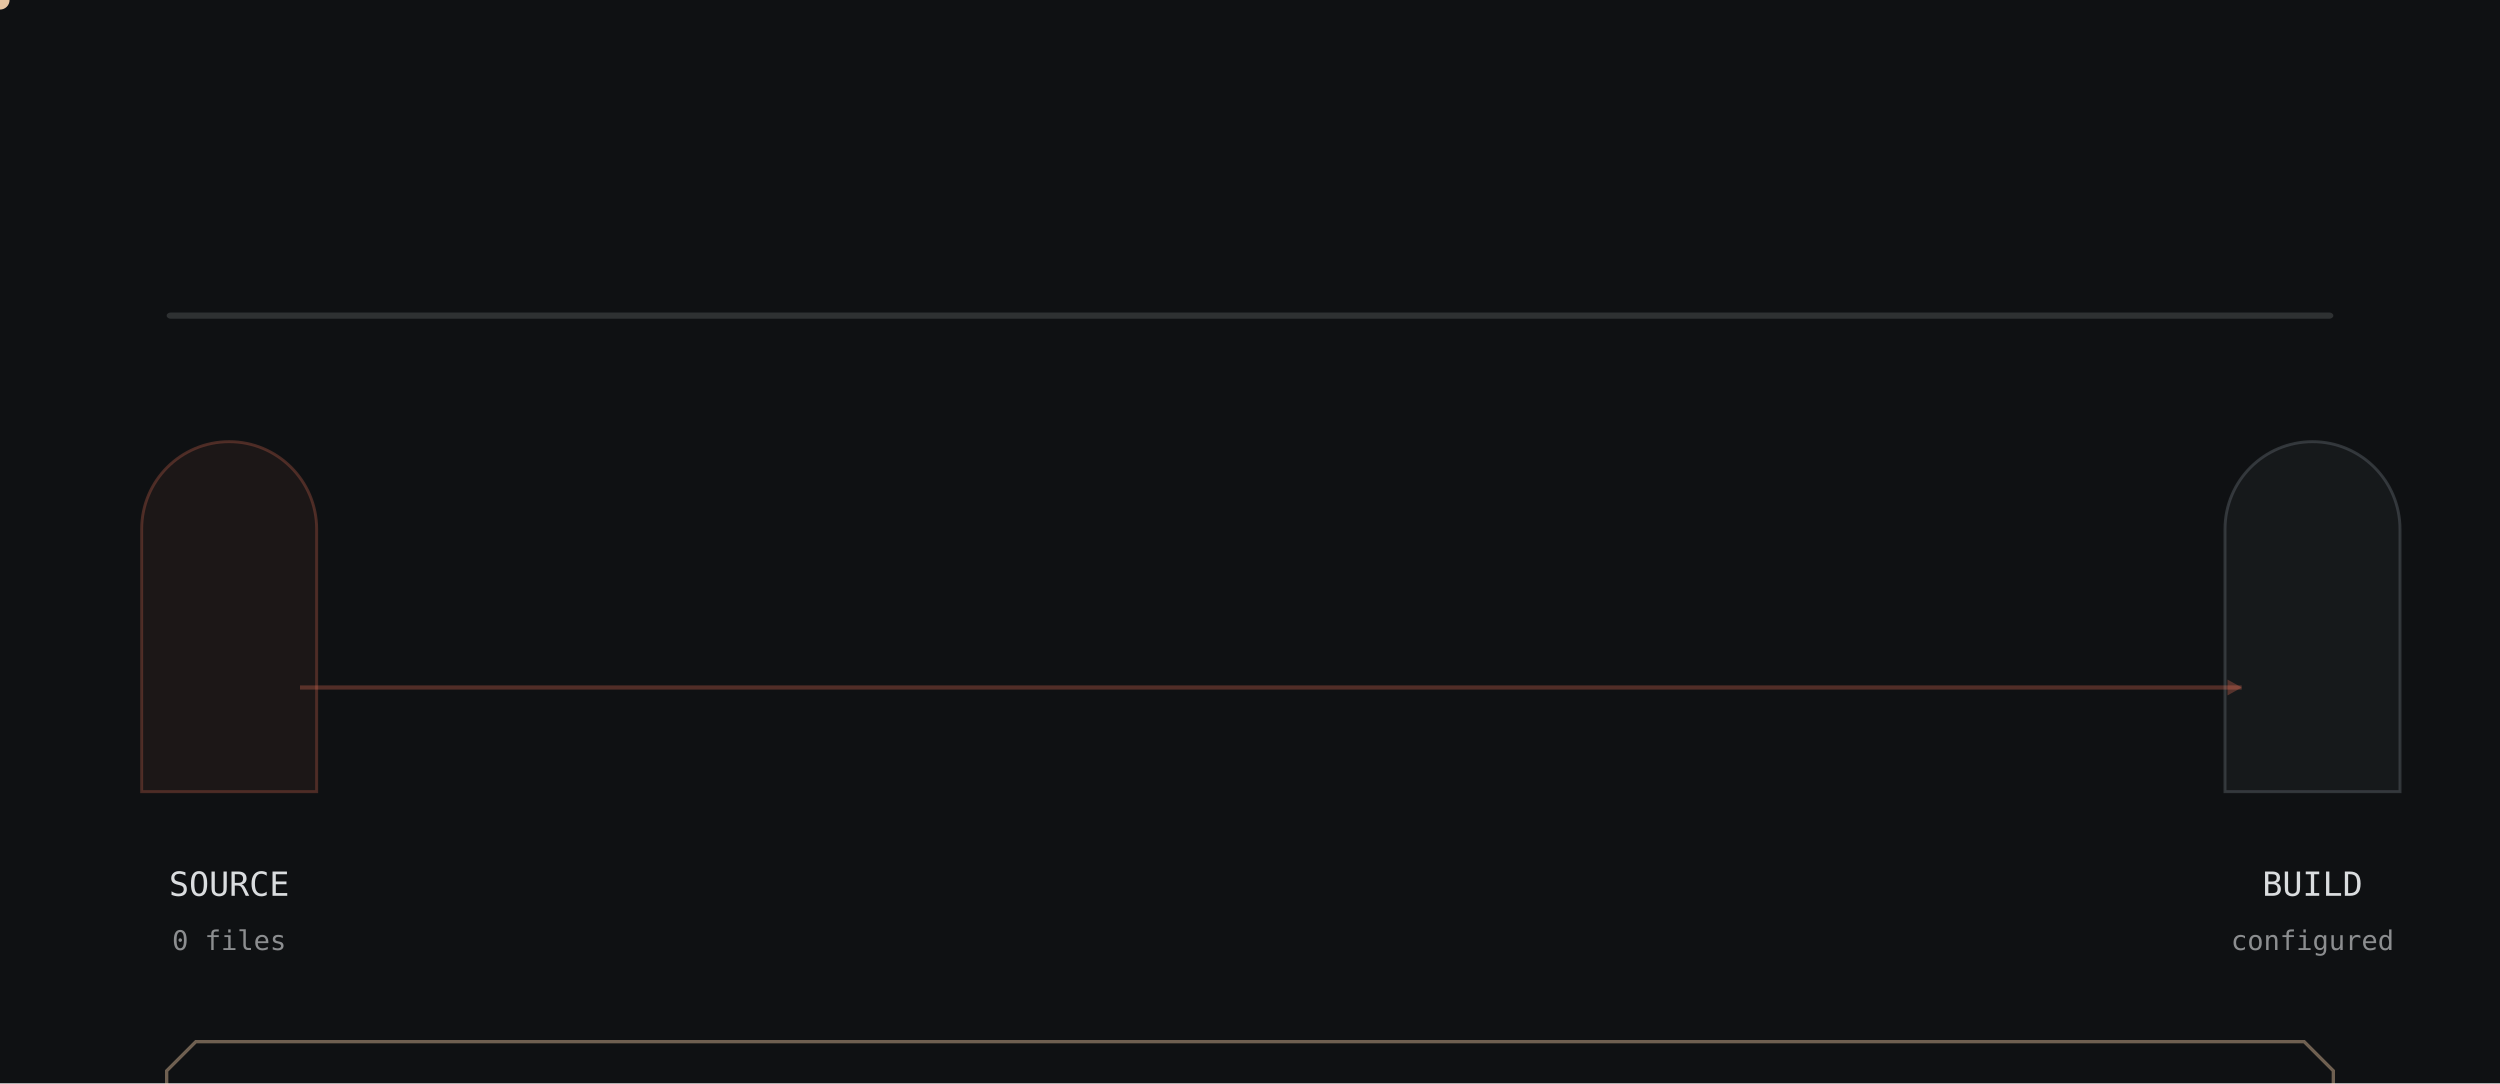
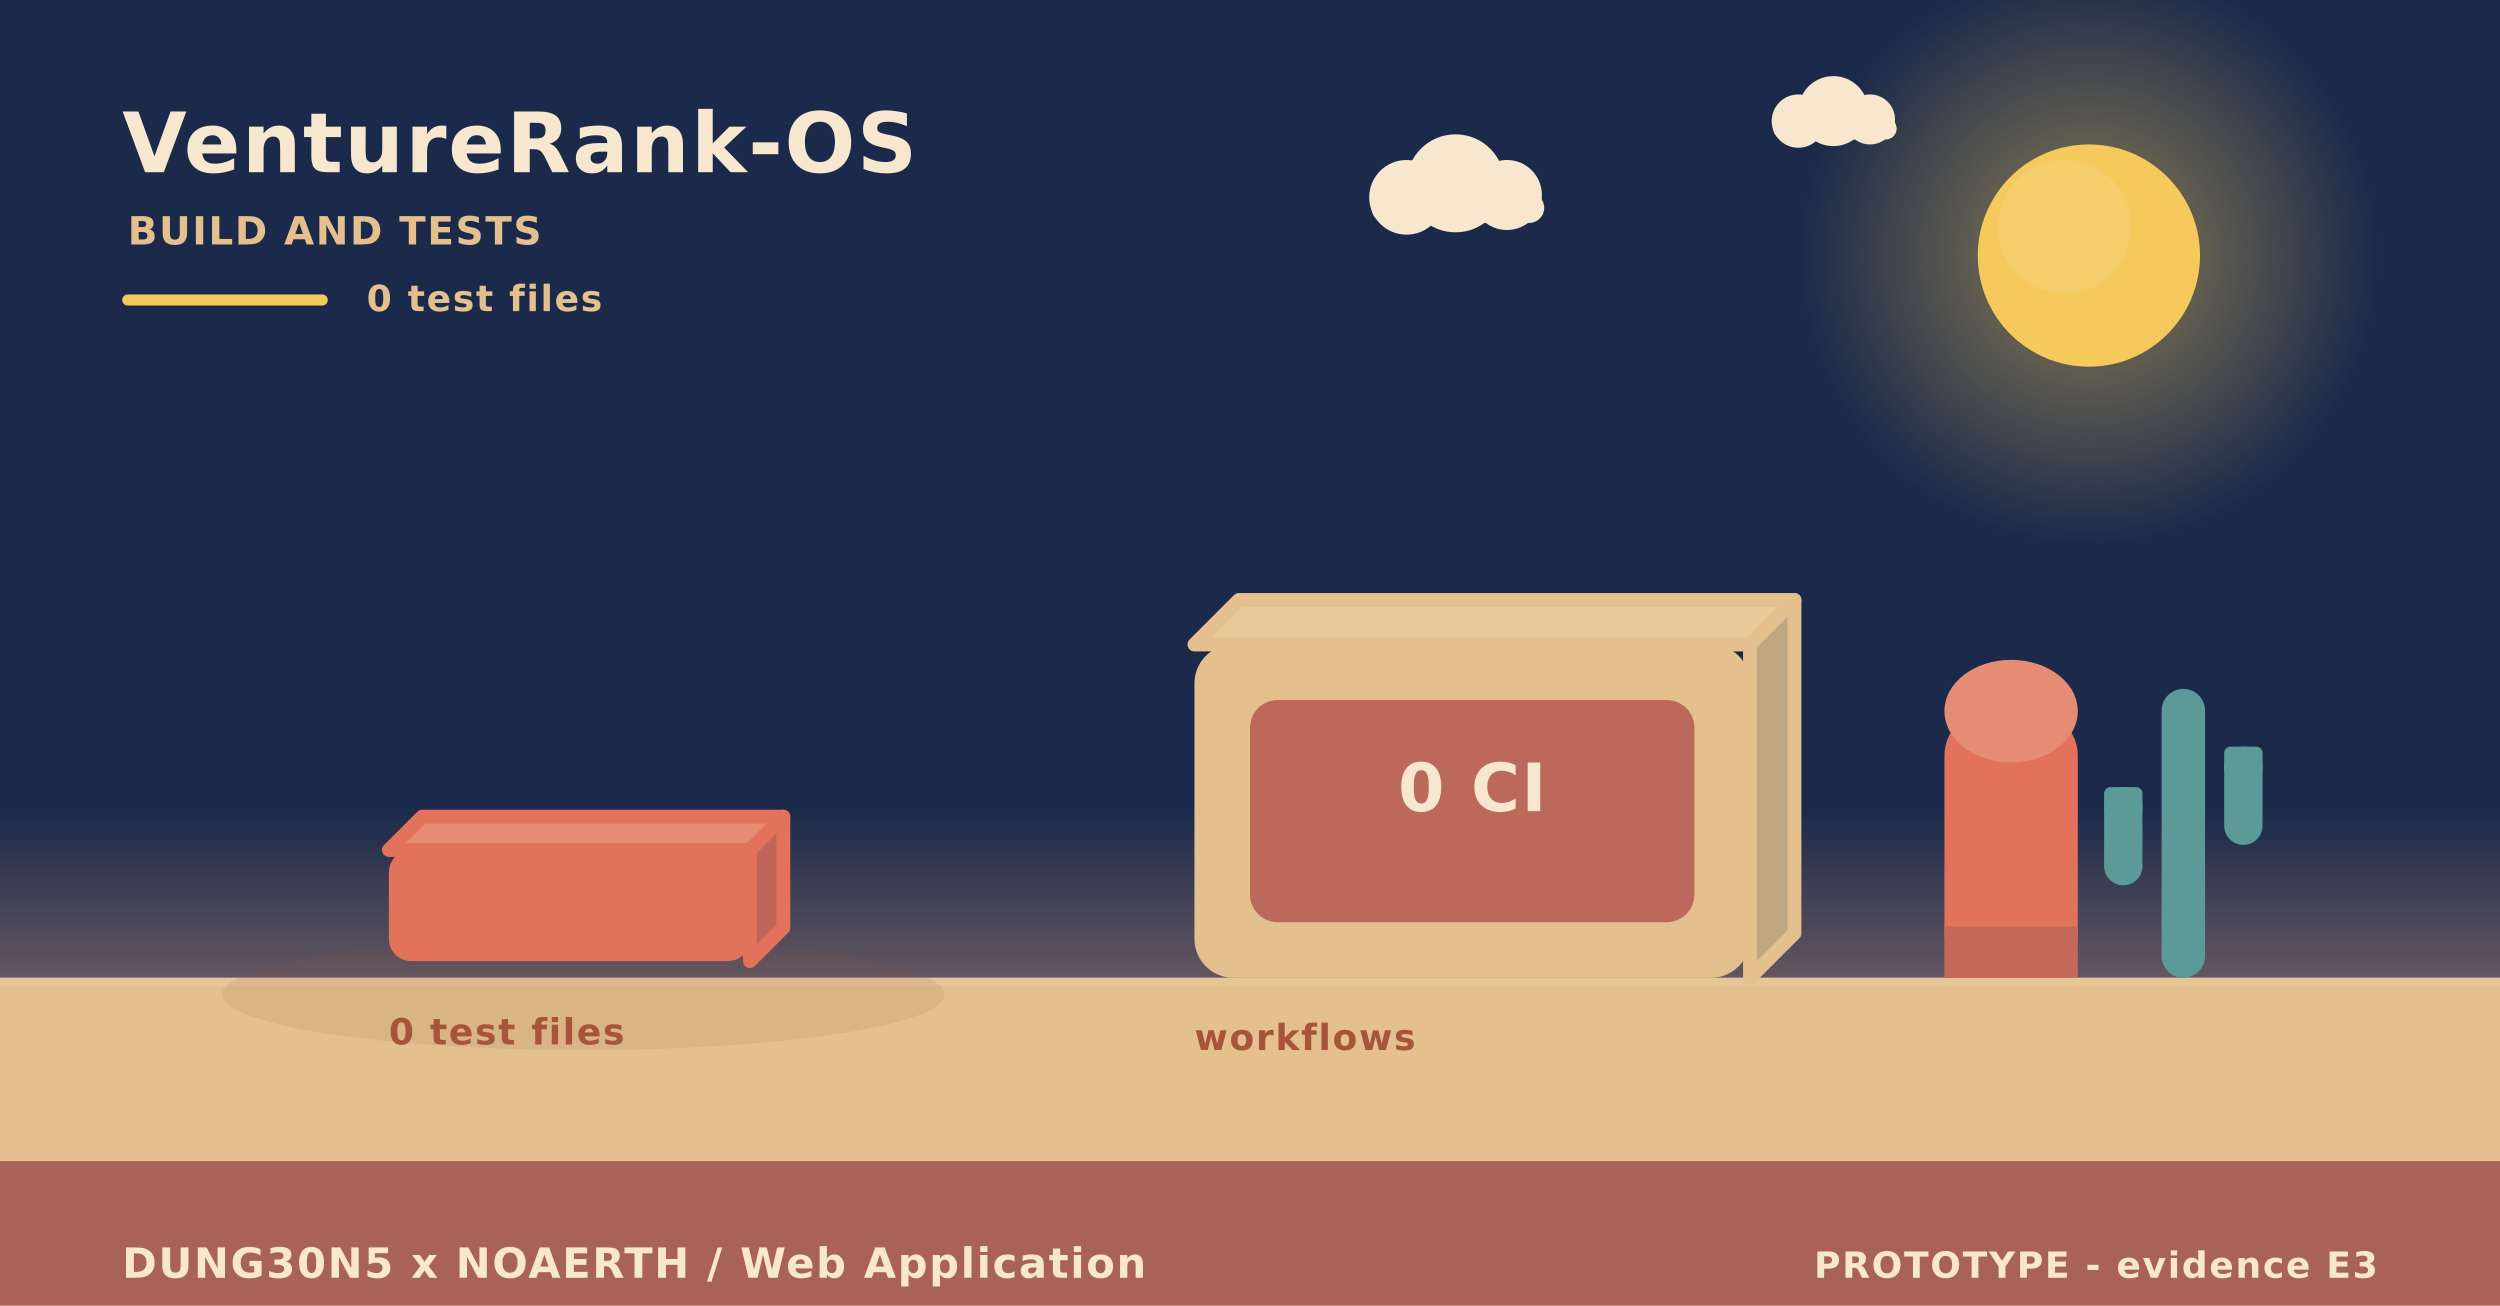
- <svg xmlns="http://www.w3.org/2000/svg" viewBox="0 0 1200 520" width="1200" height="520" role="img" aria-label="VentureRank-OS build evidence">
-   <rect width="1200" height="520" fill="#0f1113" />
-   <defs>
-     <linearGradient id="gb" x1="0" y1="0" x2="1" y2="1">
-       <stop offset="0%" stop-color="#ff7a5c" />
-       <stop offset="100%" stop-color="#9aa5b1" />
-     </linearGradient>
-   </defs>
-   <rect x="80.00" y="150.00" width="1040.00" height="3.00" rx="2.00" fill="rgba(241,243,245,0.140)" opacity="1.00" />
-   <path d="M68.00,380.00 L68.00,254.00 A42.00,42.00 0 0 1 152.00,254.00 L152.00,380.00 Z" fill="rgba(255,122,92,0.100)" opacity="0.55" stroke="rgba(255,122,92,0.450)" stroke-width="1.4" />
-   <polygon points="-192.26,189.00 -136.83,221.00 -136.83,157.00 -192.26,125.00" fill="#947d67" opacity="0.95" />
-   <polygon points="-247.68,221.00 -192.26,253.00 -192.26,189.00 -247.68,157.00" fill="#78818a" opacity="0.95" />
-   <polygon points="-192.26,125.00 -136.83,157.00 -192.26,189.00 -247.68,157.00" fill="#ff7a5c" opacity="0.95" />
-   <text x="110" y="430" font-family="ui-monospace,Menlo,monospace" font-size="16" fill="rgba(241,243,245,0.900)" text-anchor="middle">SOURCE</text>
-   <text x="110" y="456" font-family="ui-monospace,Menlo,monospace" font-size="13" fill="rgba(241,243,245,0.550)" text-anchor="middle">0 files</text>
-   <path d="M1068.00,380.00 L1068.00,254.00 A42.00,42.00 0 0 1 1152.00,254.00 L1152.00,380.00 Z" fill="rgba(154,165,177,0.100)" opacity="0.55" stroke="rgba(154,165,177,0.450)" stroke-width="1.4" />
-   <polygon points="673.77,689.00 729.19,721.00 729.19,657.00 673.77,625.00" fill="#947d67" opacity="0.95" />
-   <polygon points="618.34,721.00 673.77,753.00 673.77,689.00 618.34,657.00" fill="#78818a" opacity="0.95" />
-   <polygon points="673.77,625.00 729.19,657.00 673.77,689.00 618.34,657.00" fill="#9aa5b1" opacity="0.95" />
-   <text x="1110" y="430" font-family="ui-monospace,Menlo,monospace" font-size="16" fill="rgba(241,243,245,0.900)" text-anchor="middle">BUILD</text>
-   <text x="1110" y="456" font-family="ui-monospace,Menlo,monospace" font-size="13" fill="rgba(241,243,245,0.550)" text-anchor="middle">configured</text>
-   <line x1="144.00" y1="330.00" x2="1076.00" y2="330.00" stroke="rgba(255,122,92,0.500)" stroke-width="2.00" opacity="0.55" />
-   <polygon points="1076.00,330.00 1069.20,326.20 1069.20,333.80" fill="rgba(255,122,92,0.500)" opacity="0.55" />
-   <g opacity="0.9">
-     <circle cx="0.00" cy="0.00" r="4.60" fill="#ffd8b1" opacity="1.00" />
-     <animateTransform attributeName="transform" type="translate" values="144.00,330.00 1076.00,330.00" dur="4.267s" begin="0.0s" repeatCount="indefinite" />
-     <animateTransform attributeName="transform" type="translate" values="1076.00,330.00 144.00,330.00" dur="4.267s" begin="2.133s" repeatCount="indefinite" />
+ <svg xmlns="http://www.w3.org/2000/svg" width="900" height="470" viewBox="0 0 900 470" role="img" aria-label="VentureRank-OS - how it is verified">
+   <linearGradient id="skyb" x1="0" y1="0" x2="0" y2="1">
+     <stop offset="0" stop-color="#1b2a4a" />
+     <stop offset="0.62" stop-color="#1b2a4a" />
+     <stop offset="1" stop-color="#f3ad8a" />
+   </linearGradient>
+   <rect width="900" height="470" fill="url(#skyb)" />
+   <radialGradient id="sunb">
+     <stop offset="0.35" stop-color="#f5c95c" stop-opacity="0.34" />
+     <stop offset="1" stop-color="#f5c95c" stop-opacity="0" />
+   </radialGradient>
+   <circle cx="752" cy="92" r="104" fill="url(#sunb)" />
+   <circle cx="752" cy="92" r="40" fill="#f5c95c" />
+   <circle cx="743.2" cy="81.6" r="24" fill="#f5d27e" opacity="0.5" />
+   <g>
+     <circle cx="524" cy="66" r="17.64" fill="#f6e7ce" />
+     <circle cx="506.36" cy="71.04" r="13.44" fill="#f6e7ce" />
+     <circle cx="542.48" cy="70.2" r="12.6" fill="#f6e7ce" />
+     <rect x="493.76" y="69.36" width="62.16" height="10.92" rx="5.46" fill="#f6e7ce" />
+     <animateTransform attributeName="transform" type="translate" values="0 0;24 0;0 0" dur="36s" begin="0s" repeatCount="indefinite" />
  </g>
-   <path d="M94.00,500.00 H1106.00 L1120.00,514.00 V546.00 L1106.00,560.00 H94.00 L80.00,546.00 V514.00 Z" fill="none" stroke="rgba(255,216,177,0.500)" stroke-width="1.60" opacity="0.80" />
-   <text x="600" y="536" font-family="ui-monospace,Menlo,monospace" font-size="16" fill="rgba(255,216,177,0.950)" text-anchor="middle">no test suite present in this repository — shown as measured, not implied</text>
+   <g>
+     <circle cx="660" cy="40" r="12.6" fill="#f6e7ce" />
+     <circle cx="647.4" cy="43.6" r="9.6" fill="#f6e7ce" />
+     <circle cx="673.2" cy="43" r="9" fill="#f6e7ce" />
+     <rect x="638.4" y="42.4" width="44.4" height="7.8" rx="3.9" fill="#f6e7ce" />
+     <animateTransform attributeName="transform" type="translate" values="0 0;-18 0;0 0" dur="46s" begin="3s" repeatCount="indefinite" />
+   </g>
+   <rect x="0" y="352" width="900" height="118" fill="#e3c08d" />
+   <rect x="0" y="352" width="900" height="3" fill="#e6c596" />
+   <text x="44" y="62" font-family="Verdana,DejaVu Sans,sans-serif" font-size="30" font-weight="700" letter-spacing="0.6" fill="#f6e7ce" text-anchor="start">VentureRank-OS</text>
+   <text x="46" y="88" font-family="Verdana,DejaVu Sans,sans-serif" font-size="14" font-weight="700" letter-spacing="0.6" fill="#e3c08d" text-anchor="start">BUILD AND TESTS</text>
+   <rect x="44" y="106" width="74" height="4" rx="2" fill="#f5c95c" />
+   <text x="132" y="112" font-family="Verdana,DejaVu Sans,sans-serif" font-size="13" font-weight="700" letter-spacing="0.6" fill="#e3c08d" text-anchor="start">0 test files</text>
+   <ellipse cx="210" cy="358" rx="130" ry="20" fill="rgba(138,90,68,0.11)" />
+   <g>
+     <path d="M140,306 L270,306 L282,294 L152,294 Z" fill="#e68c74" stroke="#e2725b" stroke-width="5" stroke-linejoin="round" />
+     <path d="M270,306 L282,294 L282,334 L270,346 Z" fill="#c06658" stroke="#e2725b" stroke-width="5" stroke-linejoin="round" />
+     <rect x="140" y="306" width="130" height="40" rx="8" fill="#e2725b" />
+     <animateTransform attributeName="transform" type="translate" values="0 10;0 0" dur="0.8s" begin="0.5s" fill="freeze" />
+   </g>
+   <text x="140" y="376" font-family="Verdana,DejaVu Sans,sans-serif" font-size="13" font-weight="700" letter-spacing="0.6" fill="#a8543c" text-anchor="start">0 test files</text>
+   <path d="M430,232 L630,232 L646,216 L446,216 Z" fill="#e7c99b" stroke="#e3c08d" stroke-width="5" stroke-linejoin="round" />
+   <path d="M630,232 L646,216 L646,336 L630,352 Z" fill="#c1a682" stroke="#e3c08d" stroke-width="5" stroke-linejoin="round" />
+   <rect x="430" y="232" width="200" height="120" rx="14" fill="#e3c08d" />
+   <rect x="450" y="252" width="160" height="80" rx="10" fill="#ba6458" opacity="0.94" />
+   <text x="530" y="292" font-family="Verdana,DejaVu Sans,sans-serif" font-size="24" font-weight="700" letter-spacing="0.6" fill="#f6e7ce" text-anchor="middle">0 CI</text>
+   <text x="430" y="378" font-family="Verdana,DejaVu Sans,sans-serif" font-size="13" font-weight="700" letter-spacing="0.6" fill="#a8543c" text-anchor="start">workflows</text>
+   <rect x="700" y="256" width="48" height="96" rx="16" fill="#e2725b" />
+   <ellipse cx="724" cy="256" rx="24" ry="18.46" fill="#e68c74" />
+   <rect x="700" y="333.54" width="48" height="18.46" fill="#c66859" />
+   <rect x="778.18" y="248" width="15.64" height="104" rx="7.82" fill="#5b9a97" />
+   <rect x="757.48" y="283.36" width="13.8" height="35.36" rx="6.9" fill="#5b9a97" />
+   <rect x="757.48" y="283.36" width="13.8" height="10.4" rx="2.3" fill="#5b9a97" />
+   <rect x="800.72" y="268.8" width="13.8" height="35.36" rx="6.9" fill="#5b9a97" />
+   <rect x="800.72" y="268.8" width="13.8" height="10.4" rx="2.3" fill="#5b9a97" />
+   <rect x="0" y="418" width="900" height="52" rx="0" fill="#a65c56" opacity="0.94" />
+   <text x="44" y="460" font-family="Verdana,DejaVu Sans,sans-serif" font-size="15" font-weight="700" letter-spacing="0.6" fill="#f6e7ce" text-anchor="start">DUNG30N5 x NOAERTH  /  Web Application</text>
+   <text x="856" y="460" font-family="Verdana,DejaVu Sans,sans-serif" font-size="13" font-weight="700" letter-spacing="0.6" fill="#f6e7ce" text-anchor="end">PROTOTYPE  -  evidence E3</text>
</svg>
